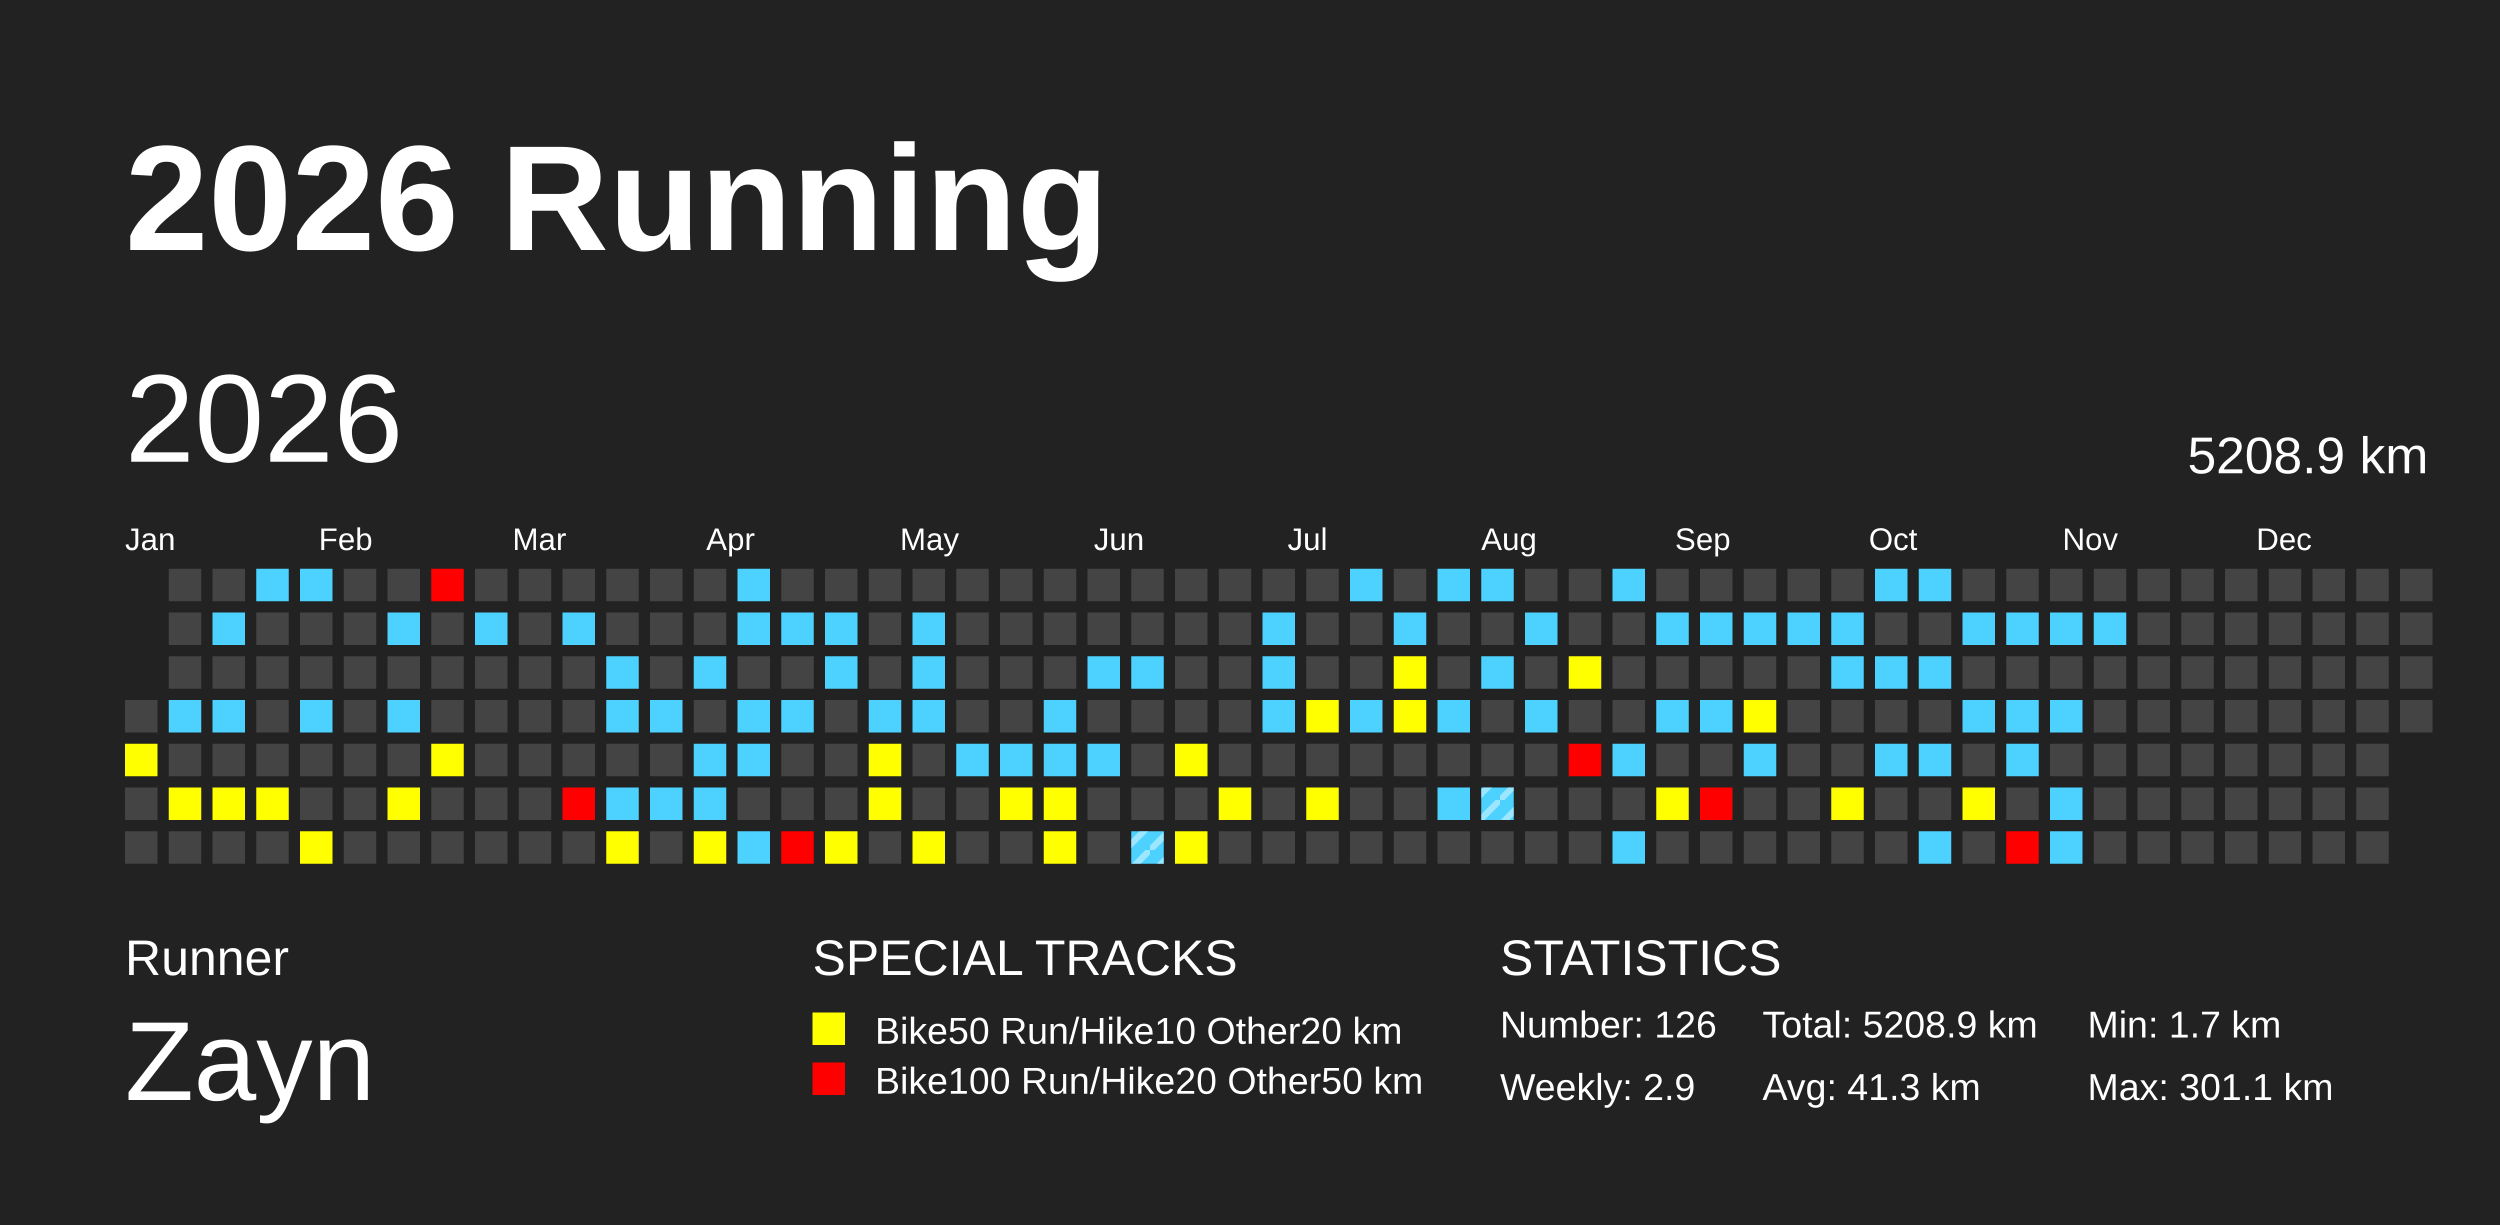
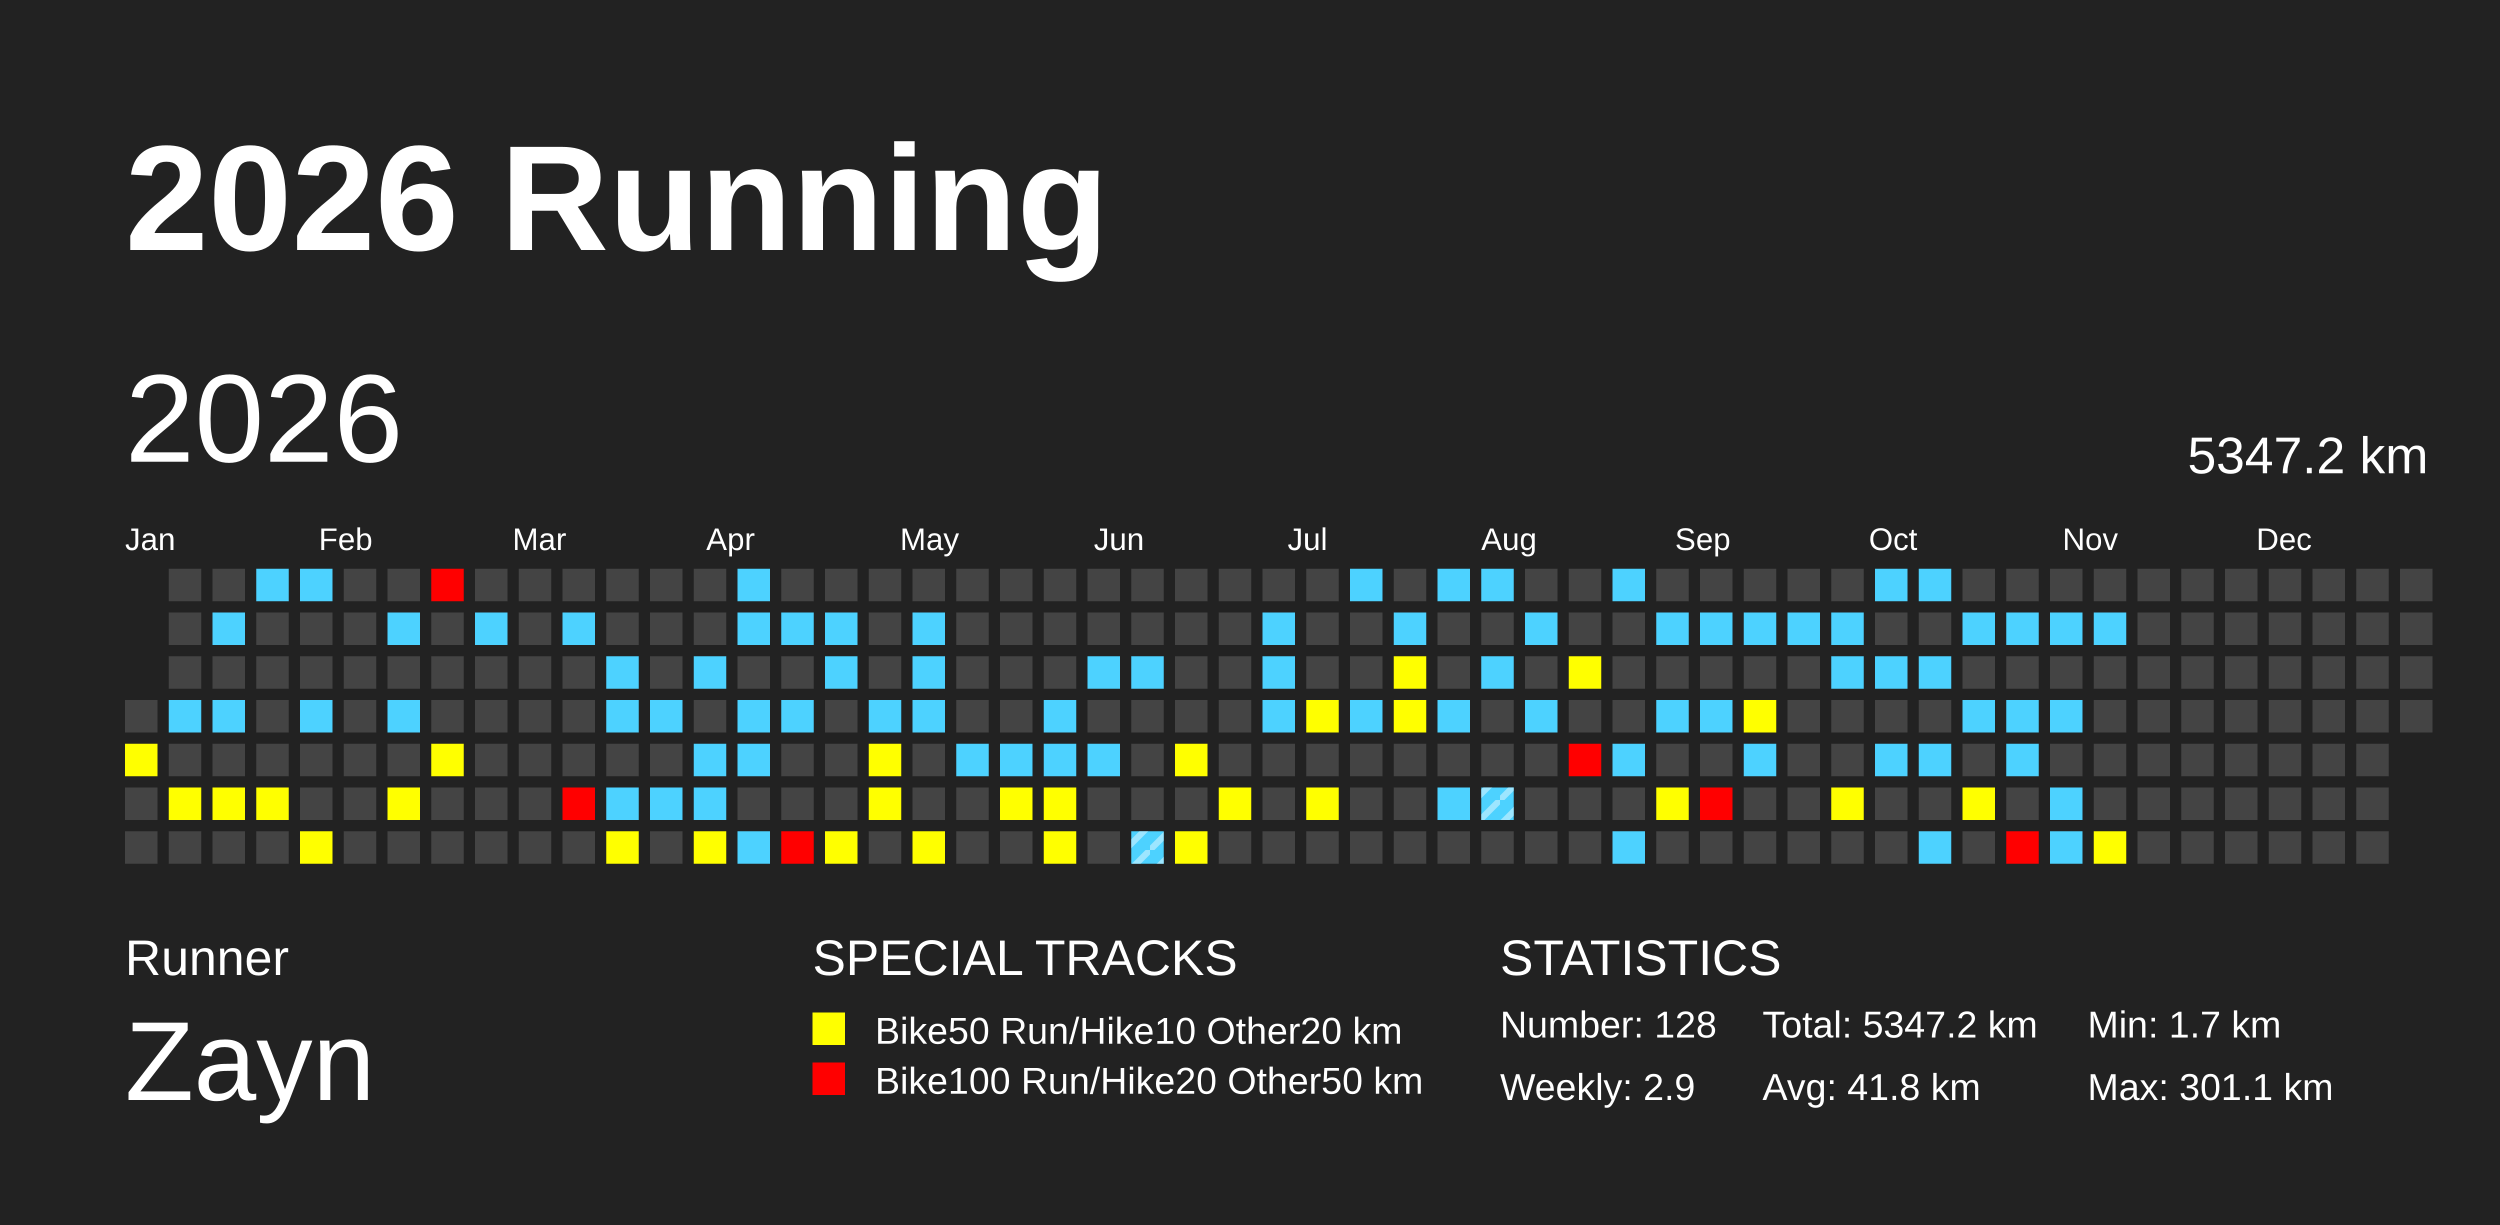
<svg xmlns="http://www.w3.org/2000/svg" baseProfile="full" height="98mm" version="1.1" viewBox="0,0,200,98" width="200mm">
  <defs>
    <pattern height="2" id="indoor-stripe" patternUnits="userSpaceOnUse" width="2">
      <line stroke="white" stroke-opacity="0.45" stroke-width="0.5" x1="0" x2="2" y1="2" y2="0" />
    </pattern>
  </defs>
  <rect fill="#222222" height="98" width="200" x="0" y="0" />
  <text fill="#FFFFFF" style="font-size:12px; font-family:Arial; font-weight:bold;" x="10" y="20">2026 Running</text>
  <text fill="#FFFFFF" style="font-size:4px; font-family:Arial" x="10" y="78">Runner</text>
  <text fill="#FFFFFF" style="font-size:9px; font-family:Arial" x="10" y="88">Zayn</text>
  <text fill="#FFFFFF" style="font-size:4px; font-family:Arial" x="65" y="78">SPECIAL TRACKS</text>
  <rect fill="yellow" height="2.6" width="2.6" x="65" y="81" />
  <text fill="#FFFFFF" style="font-size:3px; font-family:Arial" x="70" y="83.5">Bike50 Run/Hike10 Other20 km</text>
  <rect fill="red" height="2.6" width="2.6" x="65" y="85" />
  <text fill="#FFFFFF" style="font-size:3px; font-family:Arial" x="70" y="87.5">Bike100 Run/Hike20 Other50 km</text>
  <text fill="#FFFFFF" style="font-size:4px; font-family:Arial" x="120" y="78">STATISTICS</text>
-   <text fill="#FFFFFF" style="font-size:3px; font-family:Arial" x="120" y="83">Number: 126</text>
+   <text fill="#FFFFFF" style="font-size:3px; font-family:Arial" x="120" y="83">Number: 128</text>
  <text fill="#FFFFFF" style="font-size:3px; font-family:Arial" x="120" y="88">Weekly: 2.9</text>
-   <text fill="#FFFFFF" style="font-size:3px; font-family:Arial" x="141" y="83">Total: 5208.9 km</text>
-   <text fill="#FFFFFF" style="font-size:3px; font-family:Arial" x="141" y="88">Avg: 41.3 km</text>
+   <text fill="#FFFFFF" style="font-size:3px; font-family:Arial" x="141" y="83">Total: 5347.2 km</text>
+   <text fill="#FFFFFF" style="font-size:3px; font-family:Arial" x="141" y="88">Avg: 41.8 km</text>
  <text fill="#FFFFFF" style="font-size:3px; font-family:Arial" x="167" y="83">Min: 1.7 km</text>
  <text fill="#FFFFFF" style="font-size:3px; font-family:Arial" x="167" y="88">Max: 301.1 km</text>
  <text dominant-baseline="hanging" fill="#FFFFFF" style="font-size:10.0px; font-family:Arial;" x="10" y="30">2026</text>
-   <text dominant-baseline="hanging" fill="#FFFFFF" style="font-size:4.125px; font-family:Arial;" x="175" y="35">5208.9 km</text>
+   <text dominant-baseline="hanging" fill="#FFFFFF" style="font-size:4.125px; font-family:Arial;" x="175" y="35">5347.2 km</text>
  <text fill="#FFFFFF" style="font-size:2.5px; font-family:Arial" x="10.0" y="44">Jan</text>
  <text fill="#FFFFFF" style="font-size:2.5px; font-family:Arial" x="25.5" y="44">Feb</text>
  <text fill="#FFFFFF" style="font-size:2.5px; font-family:Arial" x="41.0" y="44">Mar</text>
  <text fill="#FFFFFF" style="font-size:2.5px; font-family:Arial" x="56.5" y="44">Apr</text>
  <text fill="#FFFFFF" style="font-size:2.5px; font-family:Arial" x="72.0" y="44">May</text>
  <text fill="#FFFFFF" style="font-size:2.5px; font-family:Arial" x="87.5" y="44">Jun</text>
  <text fill="#FFFFFF" style="font-size:2.5px; font-family:Arial" x="103.0" y="44">Jul</text>
  <text fill="#FFFFFF" style="font-size:2.5px; font-family:Arial" x="118.5" y="44">Aug</text>
  <text fill="#FFFFFF" style="font-size:2.5px; font-family:Arial" x="134.0" y="44">Sep</text>
  <text fill="#FFFFFF" style="font-size:2.5px; font-family:Arial" x="149.5" y="44">Oct</text>
  <text fill="#FFFFFF" style="font-size:2.5px; font-family:Arial" x="165.0" y="44">Nov</text>
  <text fill="#FFFFFF" style="font-size:2.5px; font-family:Arial" x="180.5" y="44">Dec</text>
  <rect fill="#444444" height="2.6" width="2.6" x="10.0" y="56.0" />
  <rect fill="yellow" height="2.6" width="2.6" x="10.0" y="59.5" />
  <rect fill="#444444" height="2.6" width="2.6" x="10.0" y="63.0" />
  <rect fill="#444444" height="2.6" width="2.6" x="10.0" y="66.5" />
  <rect fill="#444444" height="2.6" width="2.6" x="13.5" y="45.5" />
  <rect fill="#444444" height="2.6" width="2.6" x="13.5" y="49.0" />
  <rect fill="#444444" height="2.6" width="2.6" x="13.5" y="52.5" />
  <rect fill="#4dd2ff" height="2.6" width="2.6" x="13.5" y="56.0" />
  <rect fill="#444444" height="2.6" width="2.6" x="13.5" y="59.5" />
  <rect fill="yellow" height="2.6" width="2.6" x="13.5" y="63.0" />
  <rect fill="#444444" height="2.6" width="2.6" x="13.5" y="66.5" />
  <rect fill="#444444" height="2.6" width="2.6" x="17.0" y="45.5" />
  <rect fill="#4dd2ff" height="2.6" width="2.6" x="17.0" y="49.0" />
  <rect fill="#444444" height="2.6" width="2.6" x="17.0" y="52.5" />
  <rect fill="#4dd2ff" height="2.6" width="2.6" x="17.0" y="56.0" />
  <rect fill="#444444" height="2.6" width="2.6" x="17.0" y="59.5" />
  <rect fill="yellow" height="2.6" width="2.6" x="17.0" y="63.0" />
  <rect fill="#444444" height="2.6" width="2.6" x="17.0" y="66.5" />
  <rect fill="#4dd2ff" height="2.6" width="2.6" x="20.5" y="45.5" />
  <rect fill="#444444" height="2.6" width="2.6" x="20.5" y="49.0" />
  <rect fill="#444444" height="2.6" width="2.6" x="20.5" y="52.5" />
  <rect fill="#444444" height="2.6" width="2.6" x="20.5" y="56.0" />
  <rect fill="#444444" height="2.6" width="2.6" x="20.5" y="59.5" />
  <rect fill="yellow" height="2.6" width="2.6" x="20.5" y="63.0" />
  <rect fill="#444444" height="2.6" width="2.6" x="20.5" y="66.5" />
  <rect fill="#4dd2ff" height="2.6" width="2.6" x="24.0" y="45.5" />
  <rect fill="#444444" height="2.6" width="2.6" x="24.0" y="49.0" />
  <rect fill="#444444" height="2.6" width="2.6" x="24.0" y="52.5" />
  <rect fill="#4dd2ff" height="2.6" width="2.6" x="24.0" y="56.0" />
  <rect fill="#444444" height="2.6" width="2.6" x="24.0" y="59.5" />
  <rect fill="#444444" height="2.6" width="2.6" x="24.0" y="63.0" />
  <rect fill="yellow" height="2.6" width="2.6" x="24.0" y="66.5" />
  <rect fill="#444444" height="2.6" width="2.6" x="27.5" y="45.5" />
  <rect fill="#444444" height="2.6" width="2.6" x="27.5" y="49.0" />
  <rect fill="#444444" height="2.6" width="2.6" x="27.5" y="52.5" />
  <rect fill="#444444" height="2.6" width="2.6" x="27.5" y="56.0" />
  <rect fill="#444444" height="2.6" width="2.6" x="27.5" y="59.5" />
  <rect fill="#444444" height="2.6" width="2.6" x="27.5" y="63.0" />
  <rect fill="#444444" height="2.6" width="2.6" x="27.5" y="66.5" />
  <rect fill="#444444" height="2.6" width="2.6" x="31.0" y="45.5" />
  <rect fill="#4dd2ff" height="2.6" width="2.6" x="31.0" y="49.0" />
  <rect fill="#444444" height="2.6" width="2.6" x="31.0" y="52.5" />
  <rect fill="#4dd2ff" height="2.6" width="2.6" x="31.0" y="56.0" />
  <rect fill="#444444" height="2.6" width="2.6" x="31.0" y="59.5" />
  <rect fill="yellow" height="2.6" width="2.6" x="31.0" y="63.0" />
  <rect fill="#444444" height="2.6" width="2.6" x="31.0" y="66.5" />
  <rect fill="red" height="2.6" width="2.6" x="34.5" y="45.5" />
  <rect fill="#444444" height="2.6" width="2.6" x="34.5" y="49.0" />
  <rect fill="#444444" height="2.6" width="2.6" x="34.5" y="52.5" />
  <rect fill="#444444" height="2.6" width="2.6" x="34.5" y="56.0" />
  <rect fill="yellow" height="2.6" width="2.6" x="34.5" y="59.5" />
  <rect fill="#444444" height="2.6" width="2.6" x="34.5" y="63.0" />
  <rect fill="#444444" height="2.6" width="2.6" x="34.5" y="66.5" />
  <rect fill="#444444" height="2.6" width="2.6" x="38.0" y="45.5" />
  <rect fill="#4dd2ff" height="2.6" width="2.6" x="38.0" y="49.0" />
  <rect fill="#444444" height="2.6" width="2.6" x="38.0" y="52.5" />
  <rect fill="#444444" height="2.6" width="2.6" x="38.0" y="56.0" />
  <rect fill="#444444" height="2.6" width="2.6" x="38.0" y="59.5" />
  <rect fill="#444444" height="2.6" width="2.6" x="38.0" y="63.0" />
  <rect fill="#444444" height="2.6" width="2.6" x="38.0" y="66.5" />
  <rect fill="#444444" height="2.6" width="2.6" x="41.5" y="45.5" />
  <rect fill="#444444" height="2.6" width="2.6" x="41.5" y="49.0" />
  <rect fill="#444444" height="2.6" width="2.6" x="41.5" y="52.5" />
  <rect fill="#444444" height="2.6" width="2.6" x="41.5" y="56.0" />
  <rect fill="#444444" height="2.6" width="2.6" x="41.5" y="59.5" />
  <rect fill="#444444" height="2.6" width="2.6" x="41.5" y="63.0" />
  <rect fill="#444444" height="2.6" width="2.6" x="41.5" y="66.5" />
  <rect fill="#444444" height="2.6" width="2.6" x="45.0" y="45.5" />
  <rect fill="#4dd2ff" height="2.6" width="2.6" x="45.0" y="49.0" />
  <rect fill="#444444" height="2.6" width="2.6" x="45.0" y="52.5" />
  <rect fill="#444444" height="2.6" width="2.6" x="45.0" y="56.0" />
  <rect fill="#444444" height="2.6" width="2.6" x="45.0" y="59.5" />
  <rect fill="red" height="2.6" width="2.6" x="45.0" y="63.0" />
  <rect fill="#444444" height="2.6" width="2.6" x="45.0" y="66.5" />
  <rect fill="#444444" height="2.6" width="2.6" x="48.5" y="45.5" />
  <rect fill="#444444" height="2.6" width="2.6" x="48.5" y="49.0" />
  <rect fill="#4dd2ff" height="2.6" width="2.6" x="48.5" y="52.5" />
  <rect fill="#4dd2ff" height="2.6" width="2.6" x="48.5" y="56.0" />
  <rect fill="#444444" height="2.6" width="2.6" x="48.5" y="59.5" />
  <rect fill="#4dd2ff" height="2.6" width="2.6" x="48.5" y="63.0" />
  <rect fill="yellow" height="2.6" width="2.6" x="48.5" y="66.5" />
  <rect fill="#444444" height="2.6" width="2.6" x="52.0" y="45.5" />
  <rect fill="#444444" height="2.6" width="2.6" x="52.0" y="49.0" />
  <rect fill="#444444" height="2.6" width="2.6" x="52.0" y="52.5" />
  <rect fill="#4dd2ff" height="2.6" width="2.6" x="52.0" y="56.0" />
  <rect fill="#444444" height="2.6" width="2.6" x="52.0" y="59.5" />
  <rect fill="#4dd2ff" height="2.6" width="2.6" x="52.0" y="63.0" />
  <rect fill="#444444" height="2.6" width="2.6" x="52.0" y="66.5" />
  <rect fill="#444444" height="2.6" width="2.6" x="55.5" y="45.5" />
  <rect fill="#444444" height="2.6" width="2.6" x="55.5" y="49.0" />
  <rect fill="#4dd2ff" height="2.6" width="2.6" x="55.5" y="52.5" />
  <rect fill="#444444" height="2.6" width="2.6" x="55.5" y="56.0" />
  <rect fill="#4dd2ff" height="2.6" width="2.6" x="55.5" y="59.5" />
  <rect fill="#4dd2ff" height="2.6" width="2.6" x="55.5" y="63.0" />
  <rect fill="yellow" height="2.6" width="2.6" x="55.5" y="66.5" />
  <rect fill="#4dd2ff" height="2.6" width="2.6" x="59.0" y="45.5" />
  <rect fill="#4dd2ff" height="2.6" width="2.6" x="59.0" y="49.0" />
  <rect fill="#444444" height="2.6" width="2.6" x="59.0" y="52.5" />
  <rect fill="#4dd2ff" height="2.6" width="2.6" x="59.0" y="56.0" />
  <rect fill="#4dd2ff" height="2.6" width="2.6" x="59.0" y="59.5" />
  <rect fill="#444444" height="2.6" width="2.6" x="59.0" y="63.0" />
  <rect fill="#4dd2ff" height="2.6" width="2.6" x="59.0" y="66.5" />
  <rect fill="#444444" height="2.6" width="2.6" x="62.5" y="45.5" />
  <rect fill="#4dd2ff" height="2.6" width="2.6" x="62.5" y="49.0" />
  <rect fill="#444444" height="2.6" width="2.6" x="62.5" y="52.5" />
  <rect fill="#4dd2ff" height="2.6" width="2.6" x="62.5" y="56.0" />
  <rect fill="#444444" height="2.6" width="2.6" x="62.5" y="59.5" />
  <rect fill="#444444" height="2.6" width="2.6" x="62.5" y="63.0" />
  <rect fill="red" height="2.6" width="2.6" x="62.5" y="66.5" />
  <rect fill="#444444" height="2.6" width="2.6" x="66.0" y="45.5" />
  <rect fill="#4dd2ff" height="2.6" width="2.6" x="66.0" y="49.0" />
  <rect fill="#4dd2ff" height="2.6" width="2.6" x="66.0" y="52.5" />
  <rect fill="#444444" height="2.6" width="2.6" x="66.0" y="56.0" />
  <rect fill="#444444" height="2.6" width="2.6" x="66.0" y="59.5" />
  <rect fill="#444444" height="2.6" width="2.6" x="66.0" y="63.0" />
  <rect fill="yellow" height="2.6" width="2.6" x="66.0" y="66.5" />
  <rect fill="#444444" height="2.6" width="2.6" x="69.5" y="45.5" />
  <rect fill="#444444" height="2.6" width="2.6" x="69.5" y="49.0" />
  <rect fill="#444444" height="2.6" width="2.6" x="69.5" y="52.5" />
  <rect fill="#4dd2ff" height="2.6" width="2.6" x="69.5" y="56.0" />
  <rect fill="yellow" height="2.6" width="2.6" x="69.5" y="59.5" />
  <rect fill="yellow" height="2.6" width="2.6" x="69.5" y="63.0" />
  <rect fill="#444444" height="2.6" width="2.6" x="69.5" y="66.5" />
  <rect fill="#444444" height="2.6" width="2.6" x="73.0" y="45.5" />
  <rect fill="#4dd2ff" height="2.6" width="2.6" x="73.0" y="49.0" />
  <rect fill="#4dd2ff" height="2.6" width="2.6" x="73.0" y="52.5" />
  <rect fill="#4dd2ff" height="2.6" width="2.6" x="73.0" y="56.0" />
  <rect fill="#444444" height="2.6" width="2.6" x="73.0" y="59.5" />
  <rect fill="#444444" height="2.6" width="2.6" x="73.0" y="63.0" />
  <rect fill="yellow" height="2.6" width="2.6" x="73.0" y="66.5" />
  <rect fill="#444444" height="2.6" width="2.6" x="76.5" y="45.5" />
  <rect fill="#444444" height="2.6" width="2.6" x="76.5" y="49.0" />
  <rect fill="#444444" height="2.6" width="2.6" x="76.5" y="52.5" />
  <rect fill="#444444" height="2.6" width="2.6" x="76.5" y="56.0" />
  <rect fill="#4dd2ff" height="2.6" width="2.6" x="76.5" y="59.5" />
  <rect fill="#444444" height="2.6" width="2.6" x="76.5" y="63.0" />
  <rect fill="#444444" height="2.6" width="2.6" x="76.5" y="66.5" />
  <rect fill="#444444" height="2.6" width="2.6" x="80.0" y="45.5" />
  <rect fill="#444444" height="2.6" width="2.6" x="80.0" y="49.0" />
  <rect fill="#444444" height="2.6" width="2.6" x="80.0" y="52.5" />
  <rect fill="#444444" height="2.6" width="2.6" x="80.0" y="56.0" />
  <rect fill="#4dd2ff" height="2.6" width="2.6" x="80.0" y="59.5" />
  <rect fill="yellow" height="2.6" width="2.6" x="80.0" y="63.0" />
  <rect fill="#444444" height="2.6" width="2.6" x="80.0" y="66.5" />
  <rect fill="#444444" height="2.6" width="2.6" x="83.5" y="45.5" />
  <rect fill="#444444" height="2.6" width="2.6" x="83.5" y="49.0" />
  <rect fill="#444444" height="2.6" width="2.6" x="83.5" y="52.5" />
  <rect fill="#4dd2ff" height="2.6" width="2.6" x="83.5" y="56.0" />
  <rect fill="#4dd2ff" height="2.6" width="2.6" x="83.5" y="59.5" />
  <rect fill="yellow" height="2.6" width="2.6" x="83.5" y="63.0" />
  <rect fill="yellow" height="2.6" width="2.6" x="83.5" y="66.5" />
  <rect fill="#444444" height="2.6" width="2.6" x="87.0" y="45.5" />
  <rect fill="#444444" height="2.6" width="2.6" x="87.0" y="49.0" />
  <rect fill="#4dd2ff" height="2.6" width="2.6" x="87.0" y="52.5" />
  <rect fill="#444444" height="2.6" width="2.6" x="87.0" y="56.0" />
  <rect fill="#4dd2ff" height="2.6" width="2.6" x="87.0" y="59.5" />
  <rect fill="#444444" height="2.6" width="2.6" x="87.0" y="63.0" />
  <rect fill="#444444" height="2.6" width="2.6" x="87.0" y="66.5" />
  <rect fill="#444444" height="2.6" width="2.6" x="90.5" y="45.5" />
  <rect fill="#444444" height="2.6" width="2.6" x="90.5" y="49.0" />
  <rect fill="#4dd2ff" height="2.6" width="2.6" x="90.5" y="52.5" />
  <rect fill="#444444" height="2.6" width="2.6" x="90.5" y="56.0" />
  <rect fill="#444444" height="2.6" width="2.6" x="90.5" y="59.5" />
  <rect fill="#444444" height="2.6" width="2.6" x="90.5" y="63.0" />
  <rect fill="#4dd2ff" height="2.6" width="2.6" x="90.5" y="66.5" />
  <rect fill="url(#indoor-stripe)" height="2.6" width="2.6" x="90.5" y="66.5" />
  <rect fill="#444444" height="2.6" width="2.6" x="94.0" y="45.5" />
  <rect fill="#444444" height="2.6" width="2.6" x="94.0" y="49.0" />
  <rect fill="#444444" height="2.6" width="2.6" x="94.0" y="52.5" />
  <rect fill="#444444" height="2.6" width="2.6" x="94.0" y="56.0" />
  <rect fill="yellow" height="2.6" width="2.6" x="94.0" y="59.5" />
  <rect fill="#444444" height="2.6" width="2.6" x="94.0" y="63.0" />
  <rect fill="yellow" height="2.6" width="2.6" x="94.0" y="66.5" />
  <rect fill="#444444" height="2.6" width="2.6" x="97.5" y="45.5" />
  <rect fill="#444444" height="2.6" width="2.6" x="97.5" y="49.0" />
  <rect fill="#444444" height="2.6" width="2.6" x="97.5" y="52.5" />
  <rect fill="#444444" height="2.6" width="2.6" x="97.5" y="56.0" />
  <rect fill="#444444" height="2.6" width="2.6" x="97.5" y="59.5" />
  <rect fill="yellow" height="2.6" width="2.6" x="97.5" y="63.0" />
  <rect fill="#444444" height="2.6" width="2.6" x="97.5" y="66.5" />
  <rect fill="#444444" height="2.6" width="2.6" x="101.0" y="45.5" />
  <rect fill="#4dd2ff" height="2.6" width="2.6" x="101.0" y="49.0" />
  <rect fill="#4dd2ff" height="2.6" width="2.6" x="101.0" y="52.5" />
  <rect fill="#4dd2ff" height="2.6" width="2.6" x="101.0" y="56.0" />
  <rect fill="#444444" height="2.6" width="2.6" x="101.0" y="59.5" />
  <rect fill="#444444" height="2.6" width="2.6" x="101.0" y="63.0" />
  <rect fill="#444444" height="2.6" width="2.6" x="101.0" y="66.5" />
  <rect fill="#444444" height="2.6" width="2.6" x="104.5" y="45.5" />
  <rect fill="#444444" height="2.6" width="2.6" x="104.5" y="49.0" />
  <rect fill="#444444" height="2.6" width="2.6" x="104.5" y="52.5" />
  <rect fill="yellow" height="2.6" width="2.6" x="104.5" y="56.0" />
  <rect fill="#444444" height="2.6" width="2.6" x="104.5" y="59.5" />
  <rect fill="yellow" height="2.6" width="2.6" x="104.5" y="63.0" />
  <rect fill="#444444" height="2.6" width="2.6" x="104.5" y="66.5" />
  <rect fill="#4dd2ff" height="2.6" width="2.6" x="108.0" y="45.5" />
  <rect fill="#444444" height="2.6" width="2.6" x="108.0" y="49.0" />
  <rect fill="#444444" height="2.6" width="2.6" x="108.0" y="52.5" />
  <rect fill="#4dd2ff" height="2.6" width="2.6" x="108.0" y="56.0" />
  <rect fill="#444444" height="2.6" width="2.6" x="108.0" y="59.5" />
  <rect fill="#444444" height="2.6" width="2.6" x="108.0" y="63.0" />
  <rect fill="#444444" height="2.6" width="2.6" x="108.0" y="66.5" />
  <rect fill="#444444" height="2.6" width="2.6" x="111.5" y="45.5" />
  <rect fill="#4dd2ff" height="2.6" width="2.6" x="111.5" y="49.0" />
  <rect fill="yellow" height="2.6" width="2.6" x="111.5" y="52.5" />
  <rect fill="yellow" height="2.6" width="2.6" x="111.5" y="56.0" />
  <rect fill="#444444" height="2.6" width="2.6" x="111.5" y="59.5" />
  <rect fill="#444444" height="2.6" width="2.6" x="111.5" y="63.0" />
  <rect fill="#444444" height="2.6" width="2.6" x="111.5" y="66.5" />
  <rect fill="#4dd2ff" height="2.6" width="2.6" x="115.0" y="45.5" />
  <rect fill="#444444" height="2.6" width="2.6" x="115.0" y="49.0" />
  <rect fill="#444444" height="2.6" width="2.6" x="115.0" y="52.5" />
  <rect fill="#4dd2ff" height="2.6" width="2.6" x="115.0" y="56.0" />
  <rect fill="#444444" height="2.6" width="2.6" x="115.0" y="59.5" />
  <rect fill="#4dd2ff" height="2.6" width="2.6" x="115.0" y="63.0" />
  <rect fill="#444444" height="2.6" width="2.6" x="115.0" y="66.5" />
  <rect fill="#4dd2ff" height="2.6" width="2.6" x="118.5" y="45.5" />
  <rect fill="#444444" height="2.6" width="2.6" x="118.5" y="49.0" />
  <rect fill="#4dd2ff" height="2.6" width="2.6" x="118.5" y="52.5" />
  <rect fill="#444444" height="2.6" width="2.6" x="118.5" y="56.0" />
  <rect fill="#444444" height="2.6" width="2.6" x="118.5" y="59.5" />
  <rect fill="#4dd2ff" height="2.6" width="2.6" x="118.5" y="63.0" />
  <rect fill="url(#indoor-stripe)" height="2.6" width="2.6" x="118.5" y="63.0" />
  <rect fill="#444444" height="2.6" width="2.6" x="118.5" y="66.5" />
  <rect fill="#444444" height="2.6" width="2.6" x="122.0" y="45.5" />
  <rect fill="#4dd2ff" height="2.6" width="2.6" x="122.0" y="49.0" />
  <rect fill="#444444" height="2.6" width="2.6" x="122.0" y="52.5" />
  <rect fill="#4dd2ff" height="2.6" width="2.6" x="122.0" y="56.0" />
  <rect fill="#444444" height="2.6" width="2.6" x="122.0" y="59.5" />
  <rect fill="#444444" height="2.6" width="2.6" x="122.0" y="63.0" />
  <rect fill="#444444" height="2.6" width="2.6" x="122.0" y="66.5" />
  <rect fill="#444444" height="2.6" width="2.6" x="125.5" y="45.5" />
  <rect fill="#444444" height="2.6" width="2.6" x="125.5" y="49.0" />
  <rect fill="yellow" height="2.6" width="2.6" x="125.5" y="52.5" />
  <rect fill="#444444" height="2.6" width="2.6" x="125.5" y="56.0" />
  <rect fill="red" height="2.6" width="2.6" x="125.5" y="59.5" />
  <rect fill="#444444" height="2.6" width="2.6" x="125.5" y="63.0" />
  <rect fill="#444444" height="2.6" width="2.6" x="125.5" y="66.5" />
  <rect fill="#4dd2ff" height="2.6" width="2.6" x="129.0" y="45.5" />
  <rect fill="#444444" height="2.6" width="2.6" x="129.0" y="49.0" />
  <rect fill="#444444" height="2.6" width="2.6" x="129.0" y="52.5" />
  <rect fill="#444444" height="2.6" width="2.6" x="129.0" y="56.0" />
  <rect fill="#4dd2ff" height="2.6" width="2.6" x="129.0" y="59.5" />
  <rect fill="#444444" height="2.6" width="2.6" x="129.0" y="63.0" />
  <rect fill="#4dd2ff" height="2.6" width="2.6" x="129.0" y="66.5" />
  <rect fill="#444444" height="2.6" width="2.6" x="132.5" y="45.5" />
  <rect fill="#4dd2ff" height="2.6" width="2.6" x="132.5" y="49.0" />
  <rect fill="#444444" height="2.6" width="2.6" x="132.5" y="52.5" />
  <rect fill="#4dd2ff" height="2.6" width="2.6" x="132.5" y="56.0" />
  <rect fill="#444444" height="2.6" width="2.6" x="132.5" y="59.5" />
  <rect fill="yellow" height="2.6" width="2.6" x="132.5" y="63.0" />
  <rect fill="#444444" height="2.6" width="2.6" x="132.5" y="66.5" />
  <rect fill="#444444" height="2.6" width="2.6" x="136.0" y="45.5" />
  <rect fill="#4dd2ff" height="2.6" width="2.6" x="136.0" y="49.0" />
  <rect fill="#444444" height="2.6" width="2.6" x="136.0" y="52.5" />
  <rect fill="#4dd2ff" height="2.6" width="2.6" x="136.0" y="56.0" />
  <rect fill="#444444" height="2.6" width="2.6" x="136.0" y="59.5" />
  <rect fill="red" height="2.6" width="2.6" x="136.0" y="63.0" />
  <rect fill="#444444" height="2.6" width="2.6" x="136.0" y="66.5" />
  <rect fill="#444444" height="2.6" width="2.6" x="139.5" y="45.5" />
  <rect fill="#4dd2ff" height="2.6" width="2.6" x="139.5" y="49.0" />
  <rect fill="#444444" height="2.6" width="2.6" x="139.5" y="52.5" />
  <rect fill="yellow" height="2.6" width="2.6" x="139.5" y="56.0" />
  <rect fill="#4dd2ff" height="2.6" width="2.6" x="139.5" y="59.5" />
  <rect fill="#444444" height="2.6" width="2.6" x="139.5" y="63.0" />
  <rect fill="#444444" height="2.6" width="2.6" x="139.5" y="66.5" />
  <rect fill="#444444" height="2.6" width="2.6" x="143.0" y="45.5" />
  <rect fill="#4dd2ff" height="2.6" width="2.6" x="143.0" y="49.0" />
  <rect fill="#444444" height="2.6" width="2.6" x="143.0" y="52.5" />
  <rect fill="#444444" height="2.6" width="2.6" x="143.0" y="56.0" />
  <rect fill="#444444" height="2.6" width="2.6" x="143.0" y="59.5" />
  <rect fill="#444444" height="2.6" width="2.6" x="143.0" y="63.0" />
  <rect fill="#444444" height="2.6" width="2.6" x="143.0" y="66.5" />
  <rect fill="#444444" height="2.6" width="2.6" x="146.5" y="45.5" />
  <rect fill="#4dd2ff" height="2.6" width="2.6" x="146.5" y="49.0" />
  <rect fill="#4dd2ff" height="2.6" width="2.6" x="146.5" y="52.5" />
  <rect fill="#444444" height="2.6" width="2.6" x="146.5" y="56.0" />
  <rect fill="#444444" height="2.6" width="2.6" x="146.5" y="59.5" />
  <rect fill="yellow" height="2.6" width="2.6" x="146.5" y="63.0" />
  <rect fill="#444444" height="2.6" width="2.6" x="146.5" y="66.5" />
  <rect fill="#4dd2ff" height="2.6" width="2.6" x="150.0" y="45.5" />
  <rect fill="#444444" height="2.6" width="2.6" x="150.0" y="49.0" />
  <rect fill="#4dd2ff" height="2.6" width="2.6" x="150.0" y="52.5" />
  <rect fill="#444444" height="2.6" width="2.6" x="150.0" y="56.0" />
  <rect fill="#4dd2ff" height="2.6" width="2.6" x="150.0" y="59.5" />
  <rect fill="#444444" height="2.6" width="2.6" x="150.0" y="63.0" />
  <rect fill="#444444" height="2.6" width="2.6" x="150.0" y="66.5" />
  <rect fill="#4dd2ff" height="2.6" width="2.6" x="153.5" y="45.5" />
  <rect fill="#444444" height="2.6" width="2.6" x="153.5" y="49.0" />
  <rect fill="#4dd2ff" height="2.6" width="2.6" x="153.5" y="52.5" />
  <rect fill="#444444" height="2.6" width="2.6" x="153.5" y="56.0" />
  <rect fill="#4dd2ff" height="2.6" width="2.6" x="153.5" y="59.5" />
  <rect fill="#444444" height="2.6" width="2.6" x="153.5" y="63.0" />
  <rect fill="#4dd2ff" height="2.6" width="2.6" x="153.5" y="66.5" />
  <rect fill="#444444" height="2.6" width="2.6" x="157.0" y="45.5" />
  <rect fill="#4dd2ff" height="2.6" width="2.6" x="157.0" y="49.0" />
  <rect fill="#444444" height="2.6" width="2.6" x="157.0" y="52.5" />
  <rect fill="#4dd2ff" height="2.6" width="2.6" x="157.0" y="56.0" />
  <rect fill="#444444" height="2.6" width="2.6" x="157.0" y="59.5" />
  <rect fill="yellow" height="2.6" width="2.6" x="157.0" y="63.0" />
  <rect fill="#444444" height="2.6" width="2.6" x="157.0" y="66.5" />
  <rect fill="#444444" height="2.6" width="2.6" x="160.5" y="45.5" />
  <rect fill="#4dd2ff" height="2.6" width="2.6" x="160.5" y="49.0" />
  <rect fill="#444444" height="2.6" width="2.6" x="160.5" y="52.5" />
  <rect fill="#4dd2ff" height="2.6" width="2.6" x="160.5" y="56.0" />
  <rect fill="#4dd2ff" height="2.6" width="2.6" x="160.5" y="59.5" />
  <rect fill="#444444" height="2.6" width="2.6" x="160.5" y="63.0" />
  <rect fill="red" height="2.6" width="2.6" x="160.5" y="66.5" />
  <rect fill="#444444" height="2.6" width="2.6" x="164.0" y="45.5" />
  <rect fill="#4dd2ff" height="2.6" width="2.6" x="164.0" y="49.0" />
  <rect fill="#444444" height="2.6" width="2.6" x="164.0" y="52.5" />
  <rect fill="#4dd2ff" height="2.6" width="2.6" x="164.0" y="56.0" />
  <rect fill="#444444" height="2.6" width="2.6" x="164.0" y="59.5" />
  <rect fill="#4dd2ff" height="2.6" width="2.6" x="164.0" y="63.0" />
  <rect fill="#4dd2ff" height="2.6" width="2.6" x="164.0" y="66.5" />
  <rect fill="#444444" height="2.6" width="2.6" x="167.5" y="45.5" />
  <rect fill="#4dd2ff" height="2.6" width="2.6" x="167.5" y="49.0" />
  <rect fill="#444444" height="2.6" width="2.6" x="167.5" y="52.5" />
  <rect fill="#444444" height="2.6" width="2.6" x="167.5" y="56.0" />
  <rect fill="#444444" height="2.6" width="2.6" x="167.5" y="59.5" />
  <rect fill="#444444" height="2.6" width="2.6" x="167.5" y="63.0" />
-   <rect fill="#444444" height="2.6" width="2.6" x="167.5" y="66.5" />
+   <rect fill="yellow" height="2.6" width="2.6" x="167.5" y="66.5" />
  <rect fill="#444444" height="2.6" width="2.6" x="171.0" y="45.5" />
  <rect fill="#444444" height="2.6" width="2.6" x="171.0" y="49.0" />
  <rect fill="#444444" height="2.6" width="2.6" x="171.0" y="52.5" />
  <rect fill="#444444" height="2.6" width="2.6" x="171.0" y="56.0" />
  <rect fill="#444444" height="2.6" width="2.6" x="171.0" y="59.5" />
  <rect fill="#444444" height="2.6" width="2.6" x="171.0" y="63.0" />
  <rect fill="#444444" height="2.6" width="2.6" x="171.0" y="66.5" />
  <rect fill="#444444" height="2.6" width="2.6" x="174.5" y="45.5" />
  <rect fill="#444444" height="2.6" width="2.6" x="174.5" y="49.0" />
  <rect fill="#444444" height="2.6" width="2.6" x="174.5" y="52.5" />
  <rect fill="#444444" height="2.6" width="2.6" x="174.5" y="56.0" />
  <rect fill="#444444" height="2.6" width="2.6" x="174.5" y="59.5" />
  <rect fill="#444444" height="2.6" width="2.6" x="174.5" y="63.0" />
  <rect fill="#444444" height="2.6" width="2.6" x="174.5" y="66.5" />
  <rect fill="#444444" height="2.6" width="2.6" x="178.0" y="45.5" />
  <rect fill="#444444" height="2.6" width="2.6" x="178.0" y="49.0" />
  <rect fill="#444444" height="2.6" width="2.6" x="178.0" y="52.5" />
  <rect fill="#444444" height="2.6" width="2.6" x="178.0" y="56.0" />
  <rect fill="#444444" height="2.6" width="2.6" x="178.0" y="59.5" />
  <rect fill="#444444" height="2.6" width="2.6" x="178.0" y="63.0" />
  <rect fill="#444444" height="2.6" width="2.6" x="178.0" y="66.5" />
  <rect fill="#444444" height="2.6" width="2.6" x="181.5" y="45.5" />
  <rect fill="#444444" height="2.6" width="2.6" x="181.5" y="49.0" />
  <rect fill="#444444" height="2.6" width="2.6" x="181.5" y="52.5" />
  <rect fill="#444444" height="2.6" width="2.6" x="181.5" y="56.0" />
  <rect fill="#444444" height="2.6" width="2.6" x="181.5" y="59.5" />
  <rect fill="#444444" height="2.6" width="2.6" x="181.5" y="63.0" />
  <rect fill="#444444" height="2.6" width="2.6" x="181.5" y="66.5" />
  <rect fill="#444444" height="2.6" width="2.6" x="185.0" y="45.5" />
  <rect fill="#444444" height="2.6" width="2.6" x="185.0" y="49.0" />
  <rect fill="#444444" height="2.6" width="2.6" x="185.0" y="52.5" />
  <rect fill="#444444" height="2.6" width="2.6" x="185.0" y="56.0" />
  <rect fill="#444444" height="2.6" width="2.6" x="185.0" y="59.5" />
  <rect fill="#444444" height="2.6" width="2.6" x="185.0" y="63.0" />
  <rect fill="#444444" height="2.6" width="2.6" x="185.0" y="66.5" />
  <rect fill="#444444" height="2.6" width="2.6" x="188.5" y="45.5" />
  <rect fill="#444444" height="2.6" width="2.6" x="188.5" y="49.0" />
  <rect fill="#444444" height="2.6" width="2.6" x="188.5" y="52.5" />
  <rect fill="#444444" height="2.6" width="2.6" x="188.5" y="56.0" />
  <rect fill="#444444" height="2.6" width="2.6" x="188.5" y="59.5" />
  <rect fill="#444444" height="2.6" width="2.6" x="188.5" y="63.0" />
  <rect fill="#444444" height="2.6" width="2.6" x="188.5" y="66.5" />
  <rect fill="#444444" height="2.6" width="2.6" x="192.0" y="45.5" />
  <rect fill="#444444" height="2.6" width="2.6" x="192.0" y="49.0" />
  <rect fill="#444444" height="2.6" width="2.6" x="192.0" y="52.5" />
  <rect fill="#444444" height="2.6" width="2.6" x="192.0" y="56.0" />
</svg>
